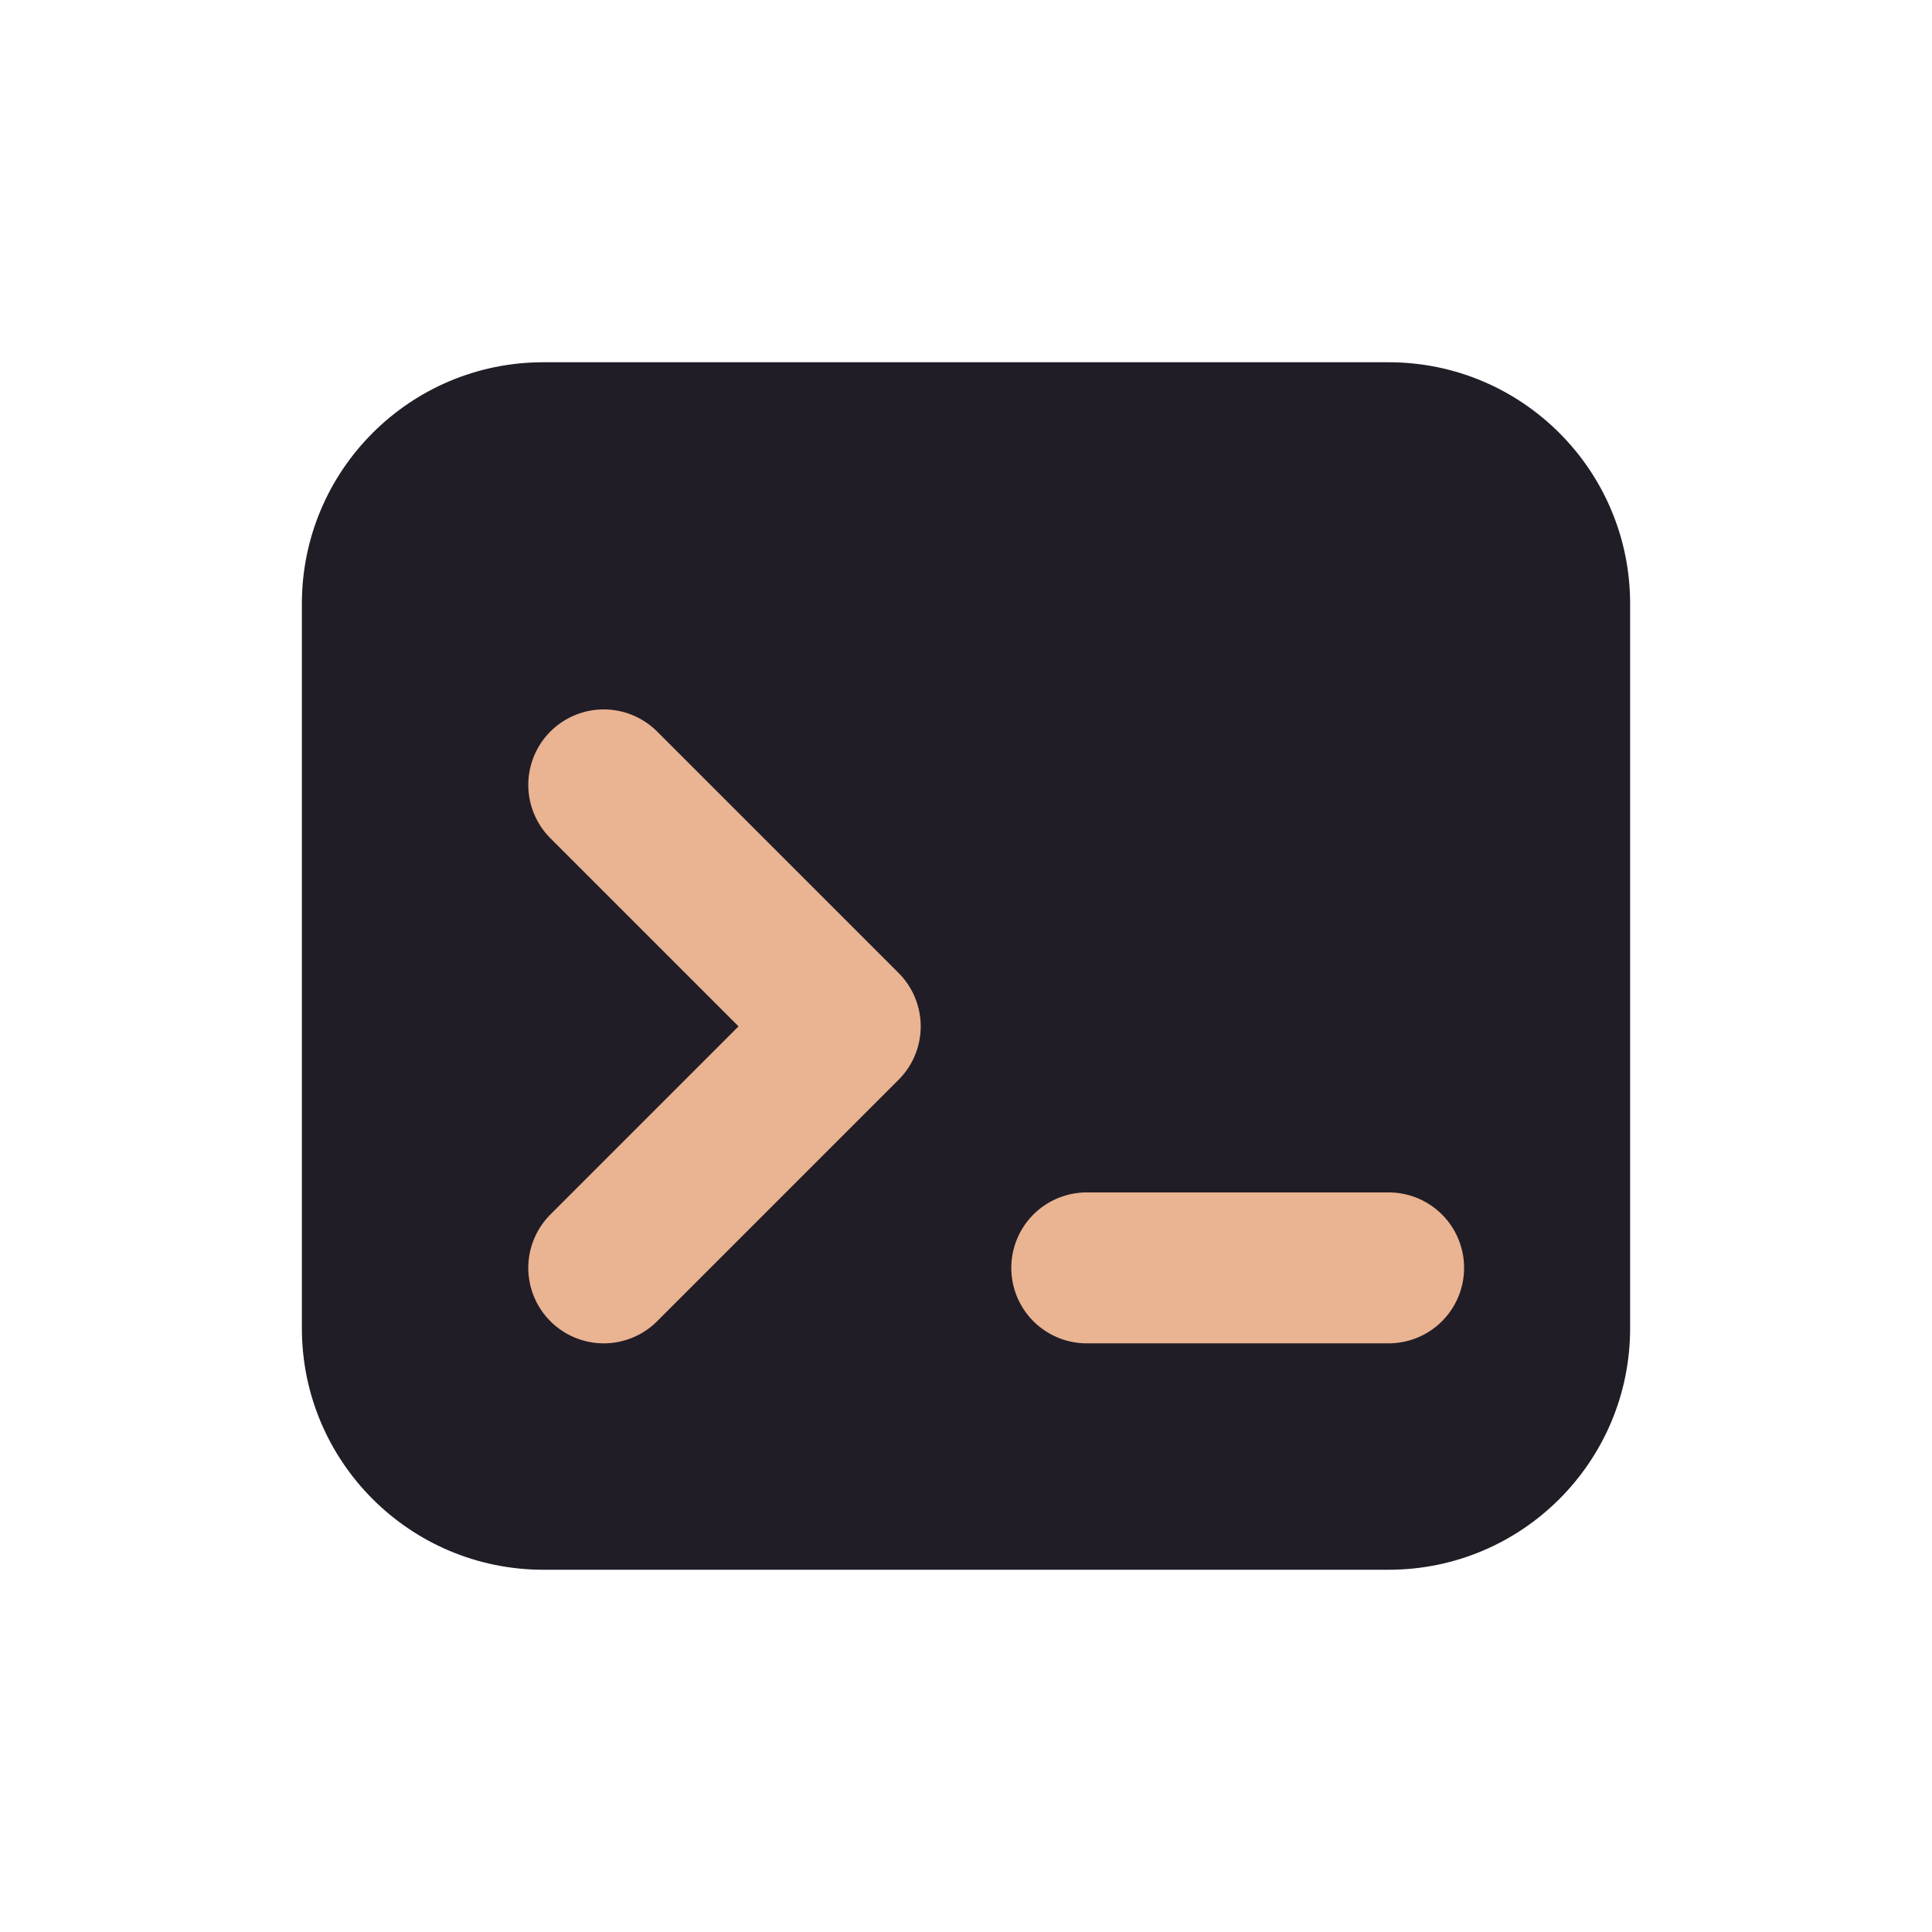
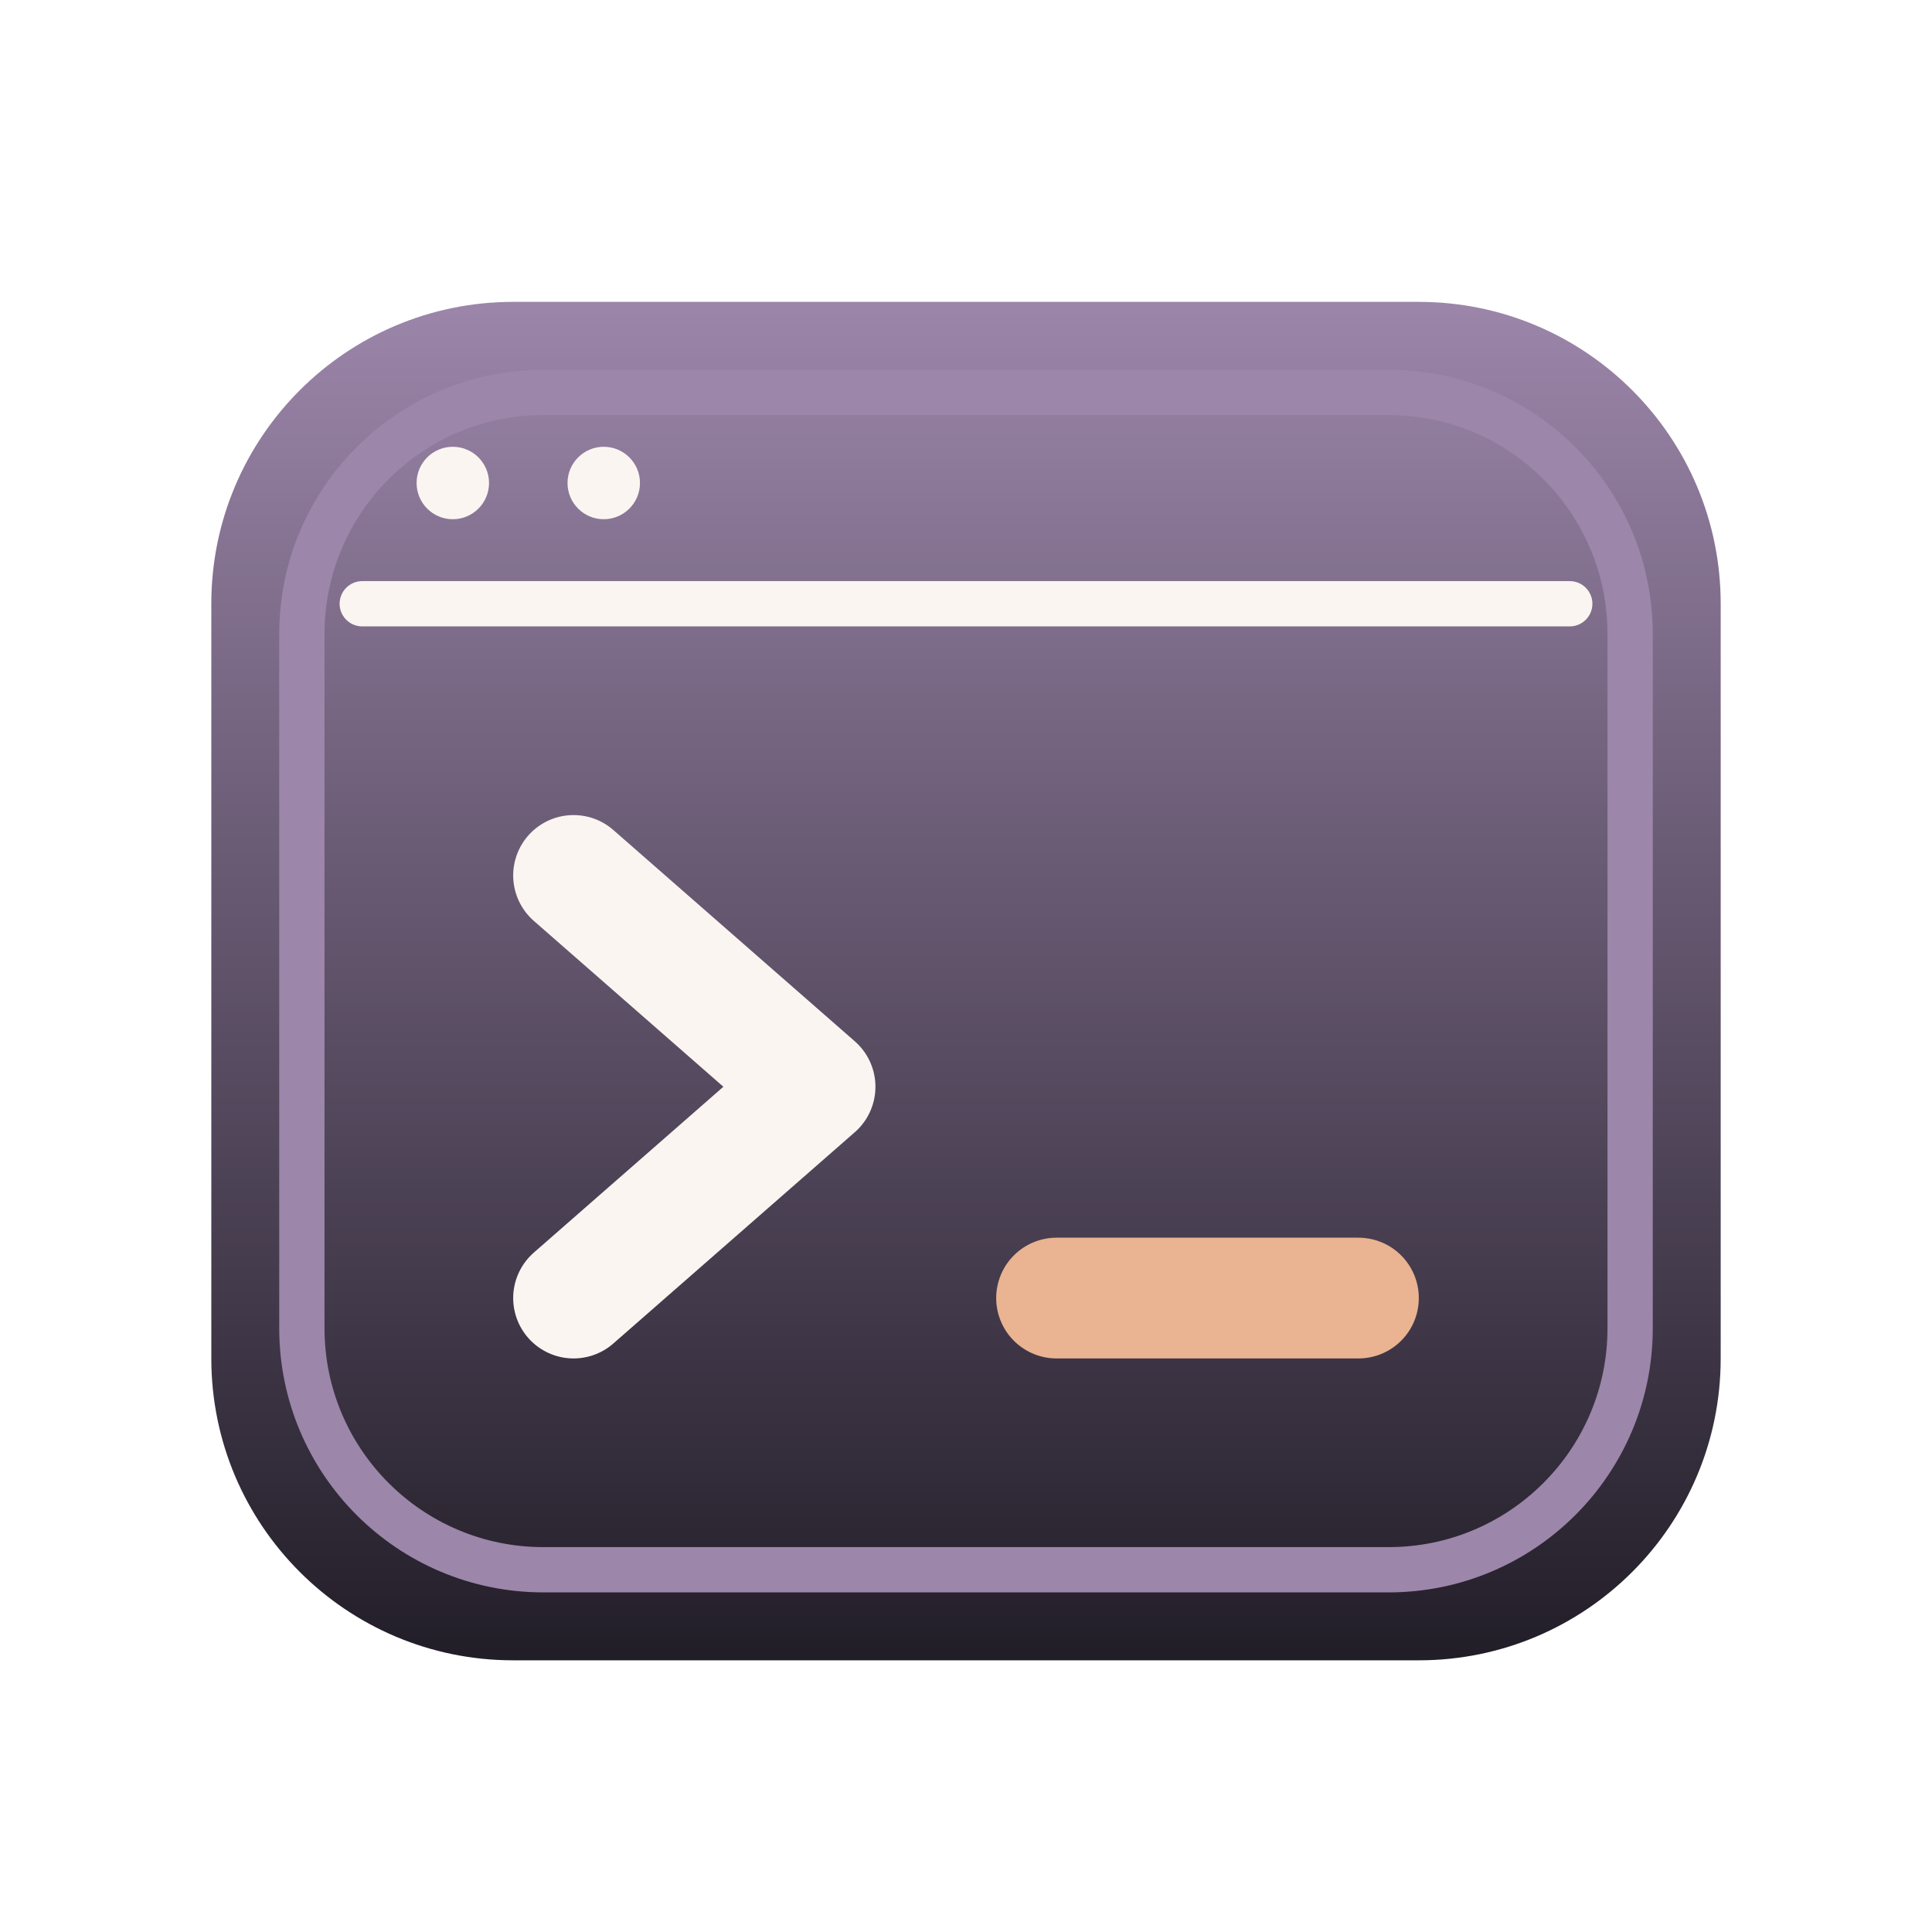
<svg xmlns="http://www.w3.org/2000/svg" viewBox="0 0 64 64">
-   <rect x="10" y="12" width="44" height="40" rx="8" fill="#211D27" />
-   <path d="M20 26 28 34 20 42" fill="none" stroke="#EAB391" stroke-width="5" stroke-linecap="round" stroke-linejoin="round" />
-   <path d="M36 42h10" fill="none" stroke="#EAB391" stroke-width="5" stroke-linecap="round" stroke-linejoin="round" />
+   <defs>
+     <linearGradient id="glass" x2="0" y2="1">
+       <stop stop-color="#9C86AA" />
+       <stop offset="1" stop-color="#211D27" />
+     </linearGradient>
+     <linearGradient id="paper" x2="0" y2="1">
+       <stop stop-color="#FAF5F0" />
+       <stop offset="1" stop-color="#B9A2CC" />
+     </linearGradient>
+   </defs>
+   <rect x="7" y="10" width="50" height="45" rx="10" fill="url(#glass)" />
+   <rect x="10" y="13" width="44" height="39" rx="8" fill="none" stroke="#9C86AA" stroke-width="1.5" />
+   <path d="M12 20h40" fill="none" stroke="#FAF5F0" stroke-width="1.5" stroke-linecap="round" stroke-linejoin="round" />
+   <circle cx="15" cy="16" r="1.2" fill="#FAF5F0" />
+   <circle cx="20" cy="16" r="1.2" fill="#FAF5F0" />
+   <path d="M19 29l8 7-8 7" fill="none" stroke="#FAF5F0" stroke-width="4" stroke-linecap="round" stroke-linejoin="round" />
+   <path d="M35 43h10" fill="none" stroke="#EAB391" stroke-width="4" stroke-linecap="round" stroke-linejoin="round" />
</svg>
